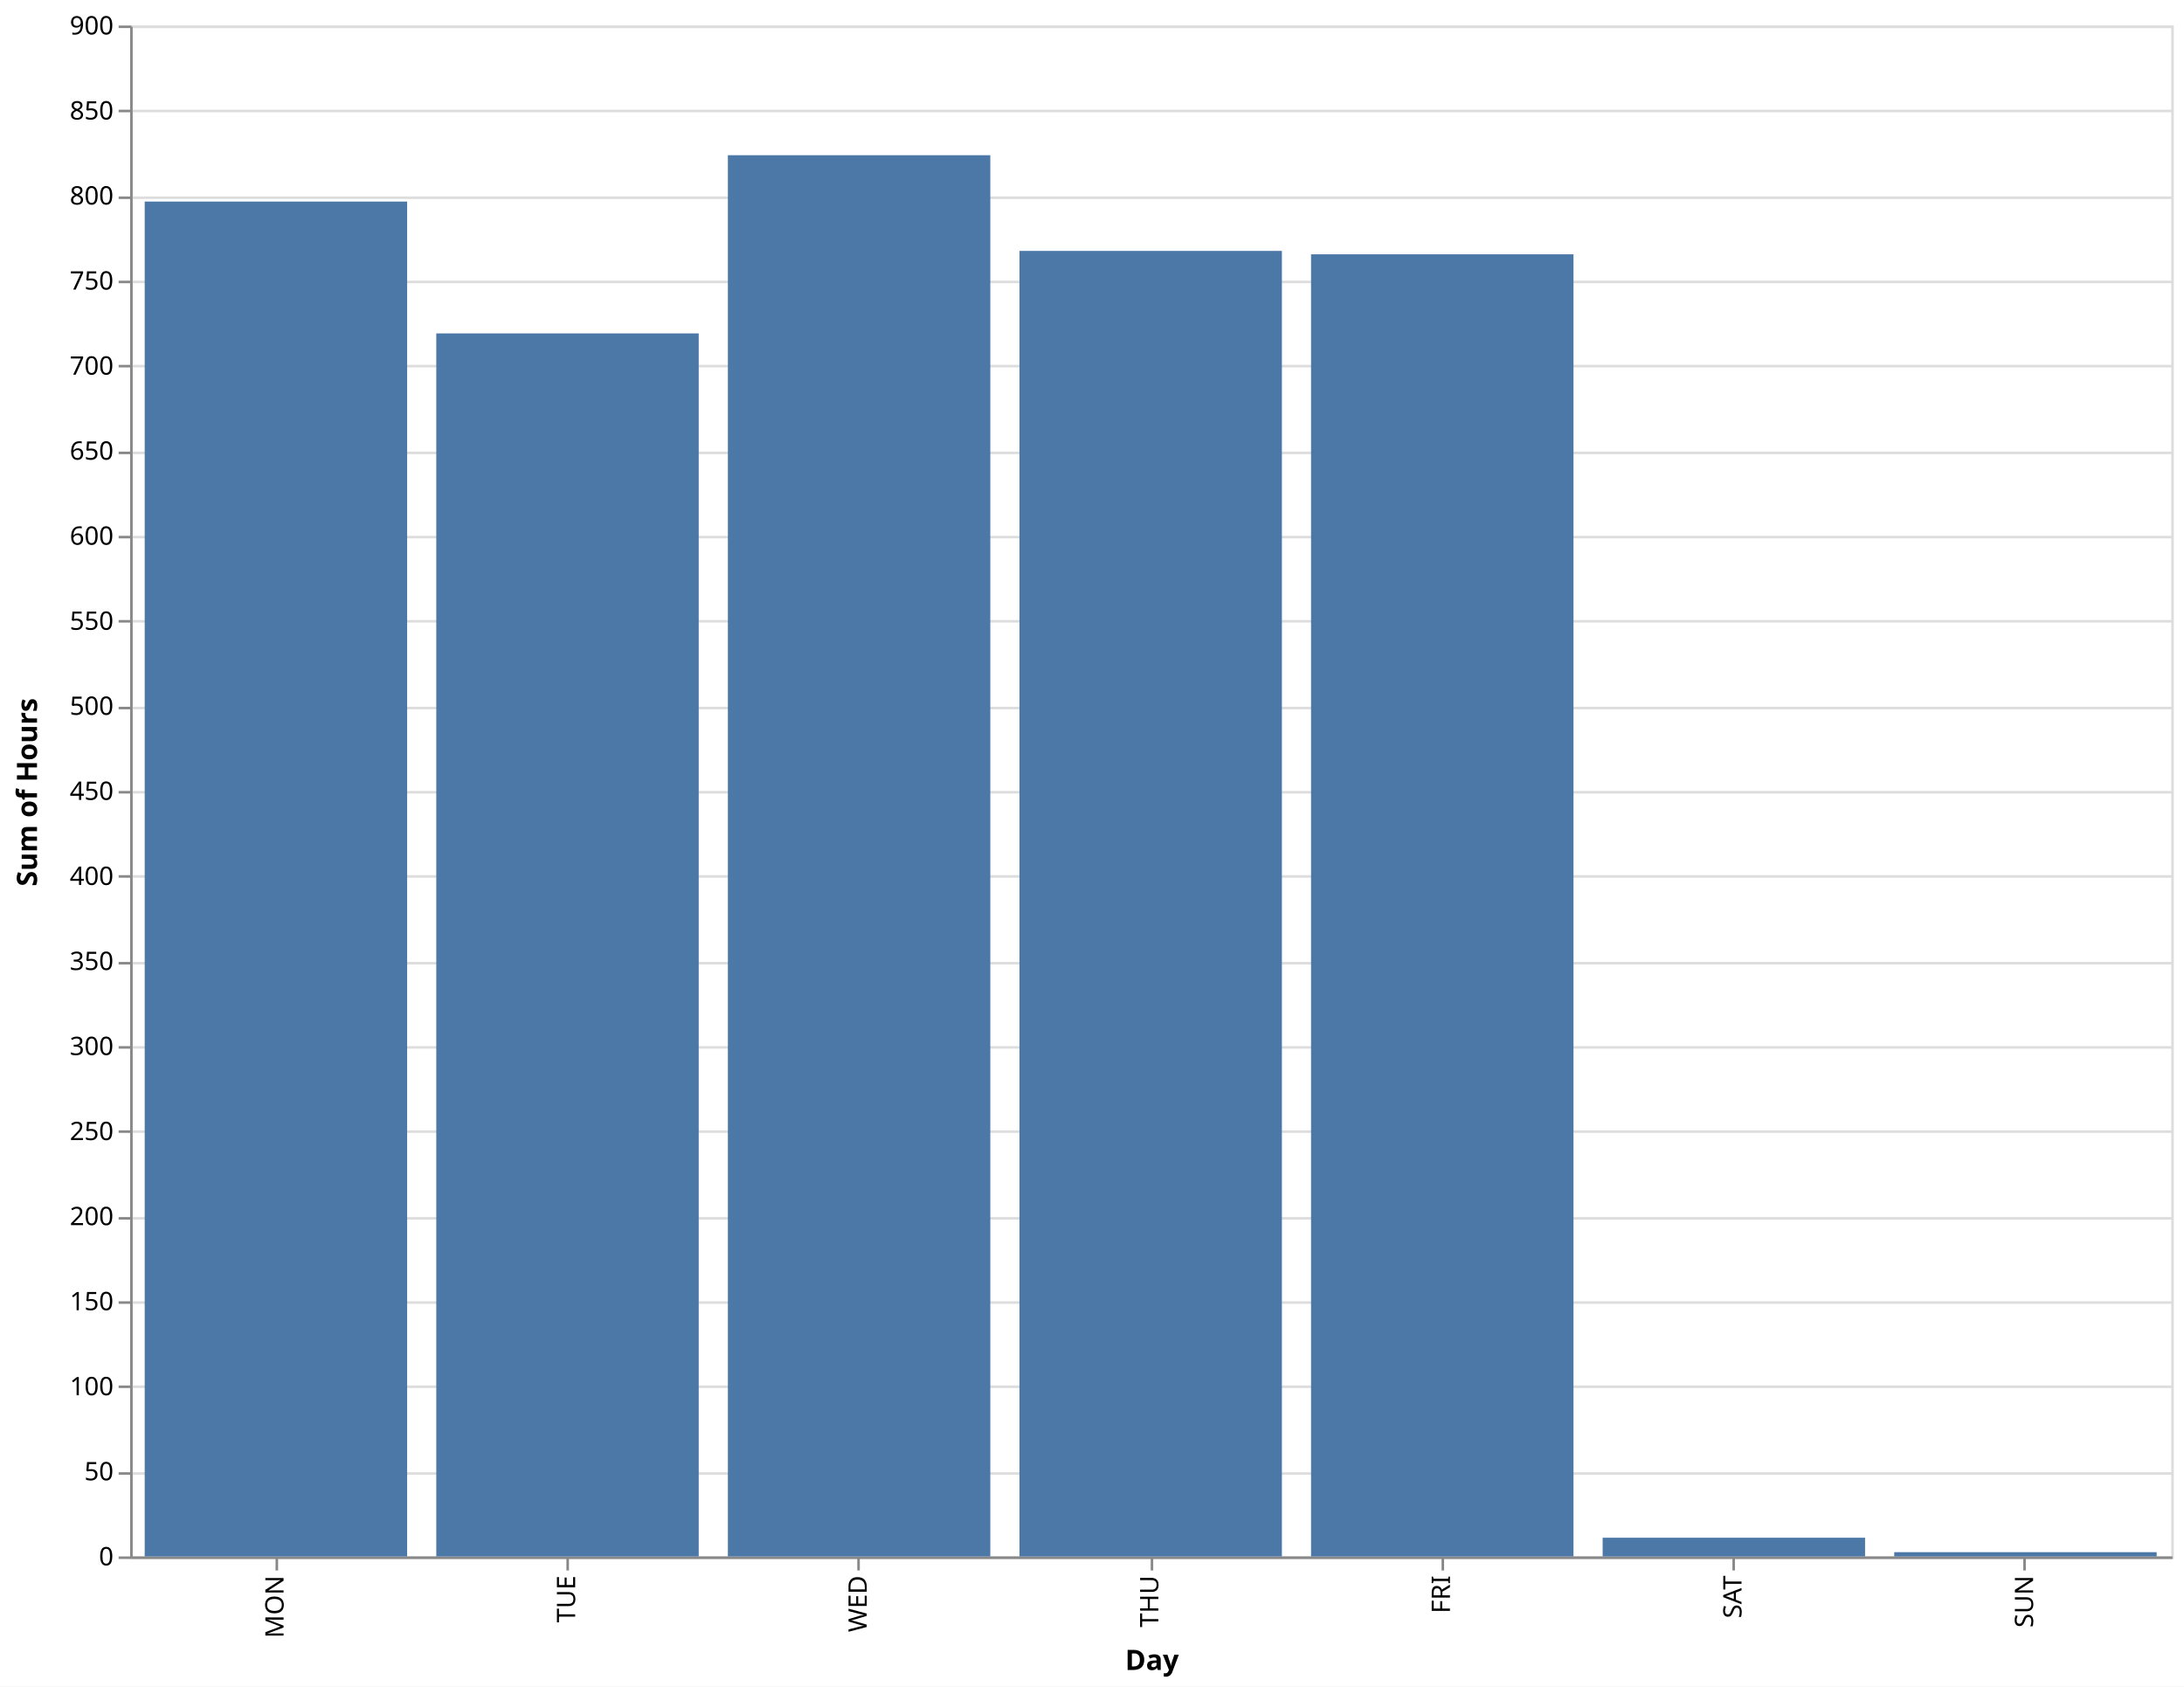
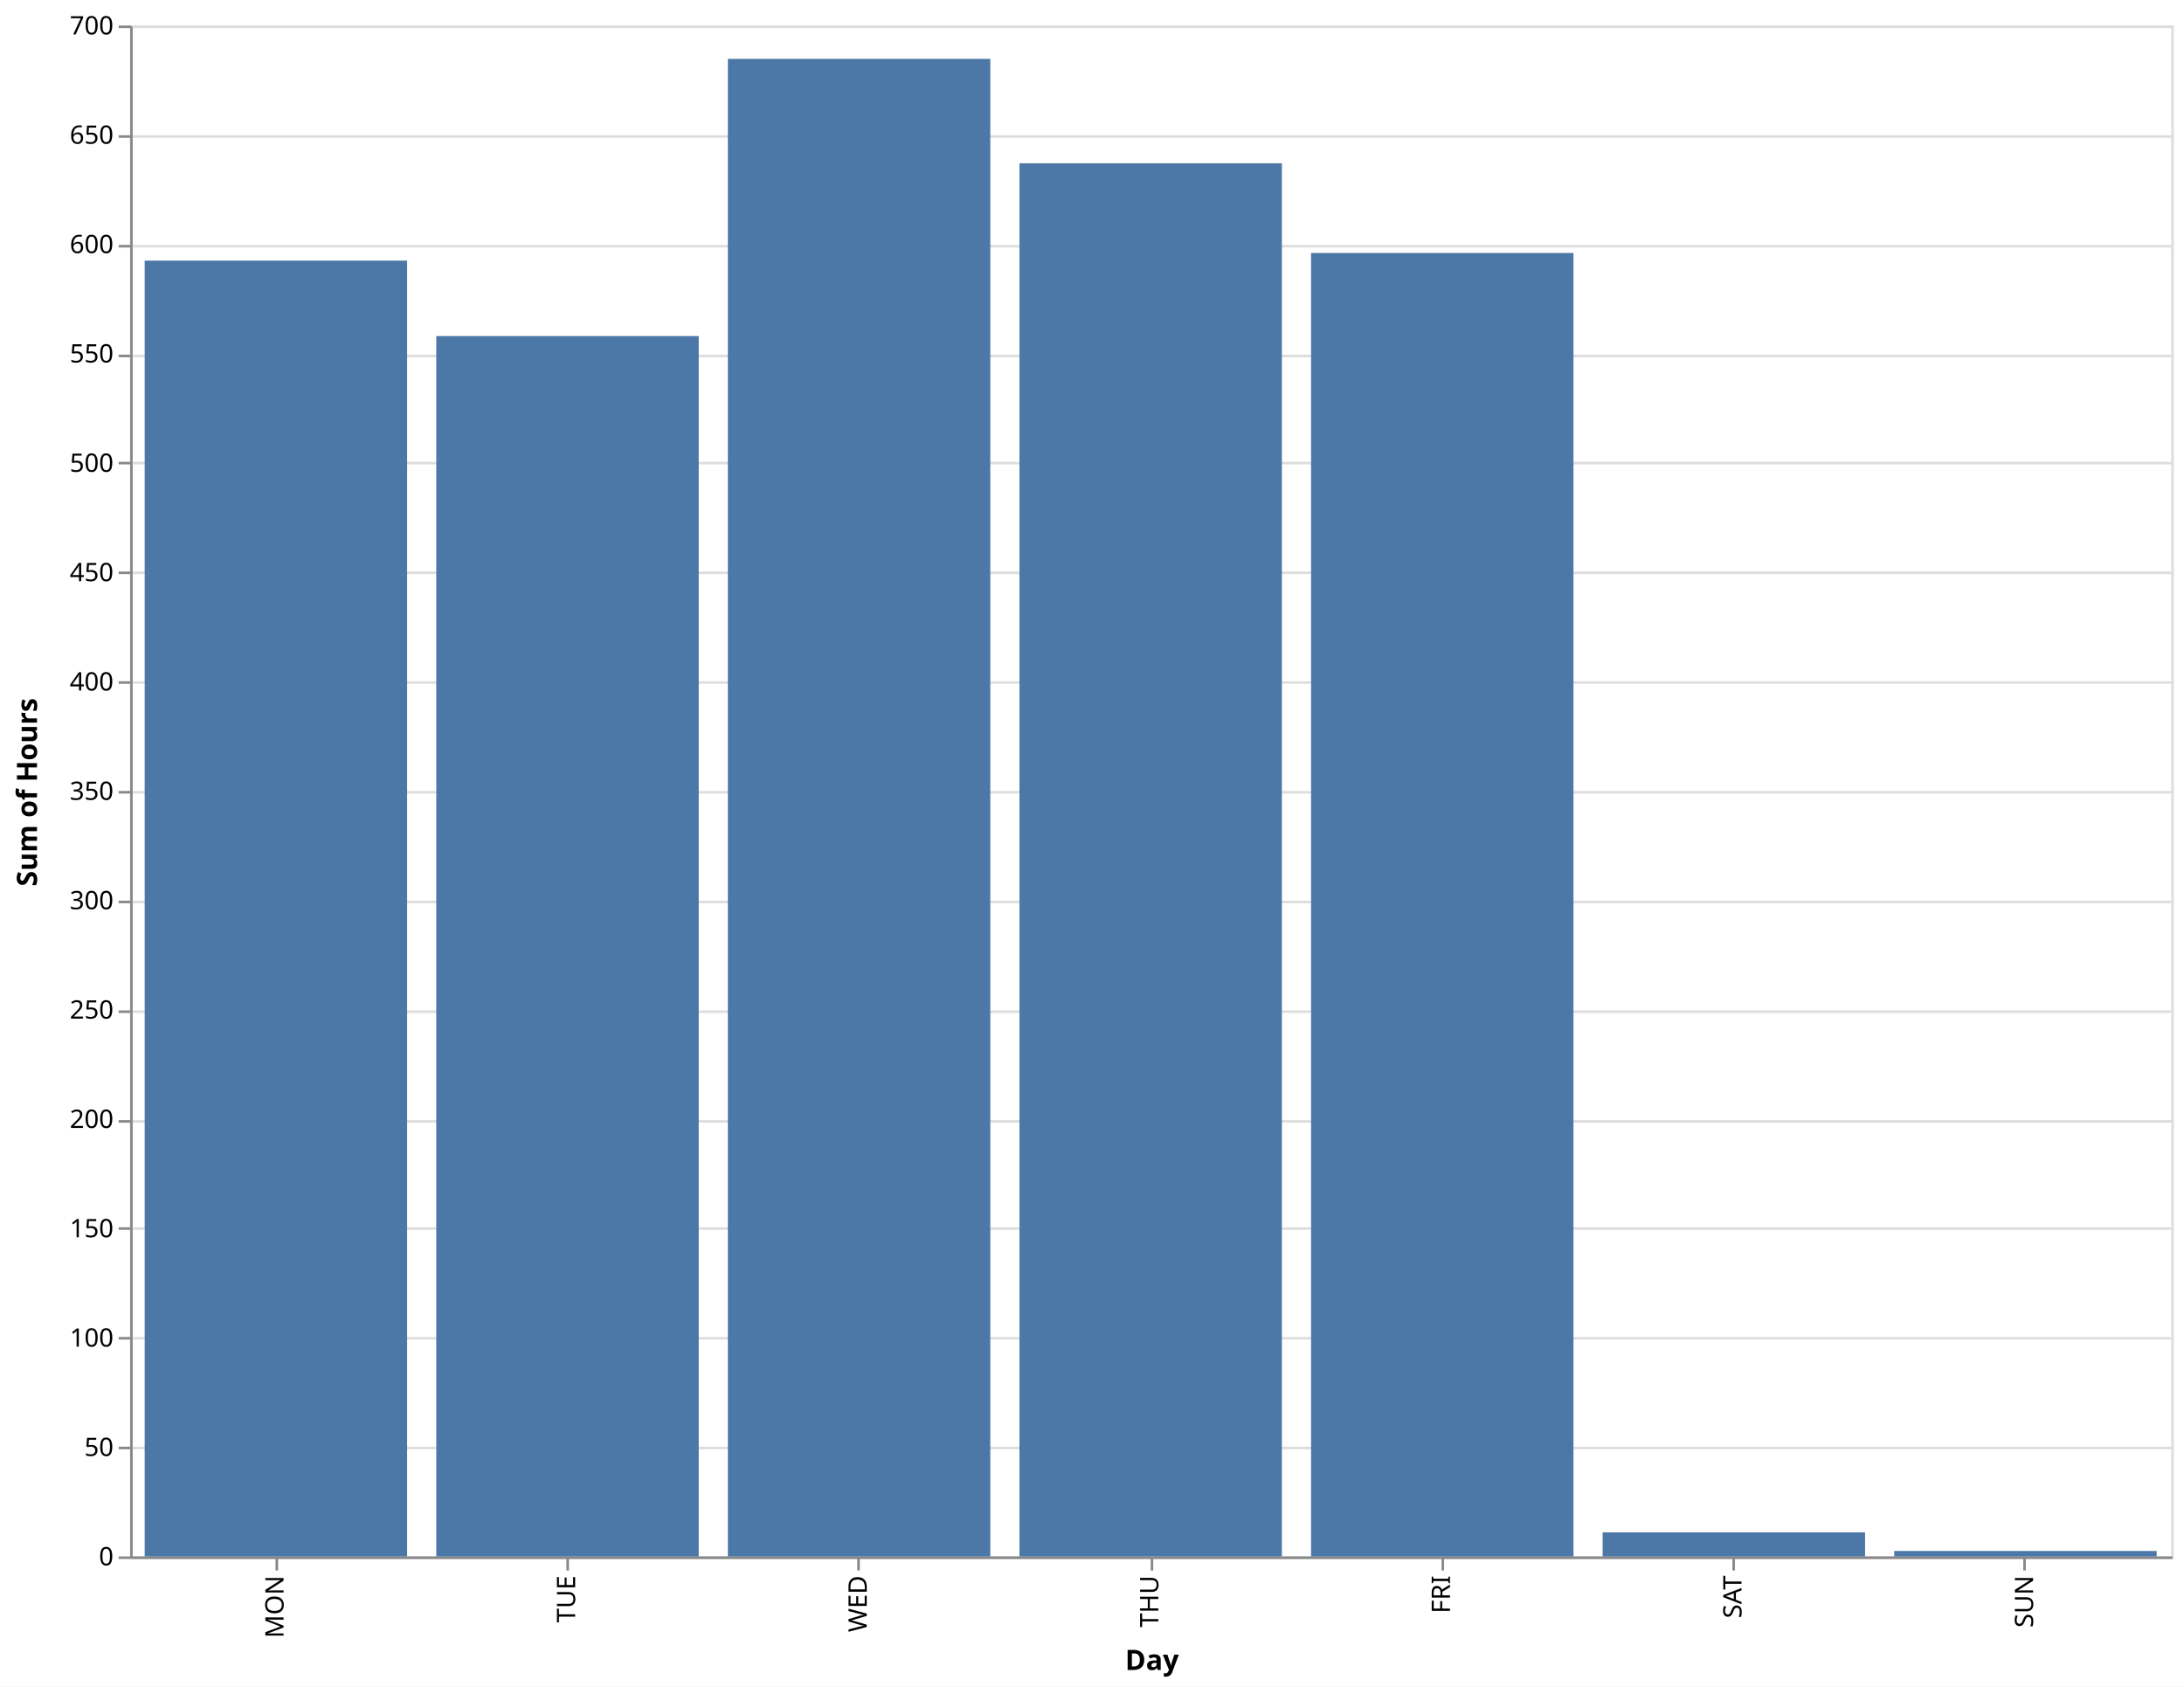
<svg xmlns="http://www.w3.org/2000/svg" class="marks" width="856" height="661" viewBox="0 0 856 661" version="1.1">
  <rect width="856" height="661" style="fill: white;" />
  <g transform="translate(51,10)">
    <g class="mark-group role-frame root">
      <g transform="translate(0,0)">
        <path class="background" d="M0.5,0.5h800v600h-800Z" style="fill: none; stroke: #ddd;" />
        <g>
          <g class="mark-group role-axis">
            <g transform="translate(0.5,0.5)">
              <path class="background" d="M0,0h0v0h0Z" style="pointer-events: none; fill: none;" />
              <g>
                <g class="mark-rule role-axis-grid" style="pointer-events: none;">
                  <line transform="translate(0,600)" x2="800" y2="0" style="fill: none; stroke: #ddd; stroke-width: 1; opacity: 1;" />
-                   <line transform="translate(0,567)" x2="800" y2="0" style="fill: none; stroke: #ddd; stroke-width: 1; opacity: 1;" />
-                   <line transform="translate(0,533)" x2="800" y2="0" style="fill: none; stroke: #ddd; stroke-width: 1; opacity: 1;" />
-                   <line transform="translate(0,500)" x2="800" y2="0" style="fill: none; stroke: #ddd; stroke-width: 1; opacity: 1;" />
-                   <line transform="translate(0,467)" x2="800" y2="0" style="fill: none; stroke: #ddd; stroke-width: 1; opacity: 1;" />
-                   <line transform="translate(0,433)" x2="800" y2="0" style="fill: none; stroke: #ddd; stroke-width: 1; opacity: 1;" />
-                   <line transform="translate(0,400)" x2="800" y2="0" style="fill: none; stroke: #ddd; stroke-width: 1; opacity: 1;" />
-                   <line transform="translate(0,367)" x2="800" y2="0" style="fill: none; stroke: #ddd; stroke-width: 1; opacity: 1;" />
-                   <line transform="translate(0,333)" x2="800" y2="0" style="fill: none; stroke: #ddd; stroke-width: 1; opacity: 1;" />
+                   <line transform="translate(0,557)" x2="800" y2="0" style="fill: none; stroke: #ddd; stroke-width: 1; opacity: 1;" />
+                   <line transform="translate(0,514)" x2="800" y2="0" style="fill: none; stroke: #ddd; stroke-width: 1; opacity: 1;" />
+                   <line transform="translate(0,471)" x2="800" y2="0" style="fill: none; stroke: #ddd; stroke-width: 1; opacity: 1;" />
+                   <line transform="translate(0,429)" x2="800" y2="0" style="fill: none; stroke: #ddd; stroke-width: 1; opacity: 1;" />
+                   <line transform="translate(0,386)" x2="800" y2="0" style="fill: none; stroke: #ddd; stroke-width: 1; opacity: 1;" />
+                   <line transform="translate(0,343)" x2="800" y2="0" style="fill: none; stroke: #ddd; stroke-width: 1; opacity: 1;" />
                  <line transform="translate(0,300)" x2="800" y2="0" style="fill: none; stroke: #ddd; stroke-width: 1; opacity: 1;" />
-                   <line transform="translate(0,267)" x2="800" y2="0" style="fill: none; stroke: #ddd; stroke-width: 1; opacity: 1;" />
-                   <line transform="translate(0,233)" x2="800" y2="0" style="fill: none; stroke: #ddd; stroke-width: 1; opacity: 1;" />
-                   <line transform="translate(0,200)" x2="800" y2="0" style="fill: none; stroke: #ddd; stroke-width: 1; opacity: 1;" />
-                   <line transform="translate(0,167)" x2="800" y2="0" style="fill: none; stroke: #ddd; stroke-width: 1; opacity: 1;" />
-                   <line transform="translate(0,133)" x2="800" y2="0" style="fill: none; stroke: #ddd; stroke-width: 1; opacity: 1;" />
-                   <line transform="translate(0,100)" x2="800" y2="0" style="fill: none; stroke: #ddd; stroke-width: 1; opacity: 1;" />
-                   <line transform="translate(0,67)" x2="800" y2="0" style="fill: none; stroke: #ddd; stroke-width: 1; opacity: 1;" />
-                   <line transform="translate(0,33)" x2="800" y2="0" style="fill: none; stroke: #ddd; stroke-width: 1; opacity: 1;" />
+                   <line transform="translate(0,257)" x2="800" y2="0" style="fill: none; stroke: #ddd; stroke-width: 1; opacity: 1;" />
+                   <line transform="translate(0,214)" x2="800" y2="0" style="fill: none; stroke: #ddd; stroke-width: 1; opacity: 1;" />
+                   <line transform="translate(0,171)" x2="800" y2="0" style="fill: none; stroke: #ddd; stroke-width: 1; opacity: 1;" />
+                   <line transform="translate(0,129)" x2="800" y2="0" style="fill: none; stroke: #ddd; stroke-width: 1; opacity: 1;" />
+                   <line transform="translate(0,86)" x2="800" y2="0" style="fill: none; stroke: #ddd; stroke-width: 1; opacity: 1;" />
+                   <line transform="translate(0,43)" x2="800" y2="0" style="fill: none; stroke: #ddd; stroke-width: 1; opacity: 1;" />
                  <line transform="translate(0,0)" x2="800" y2="0" style="fill: none; stroke: #ddd; stroke-width: 1; opacity: 1;" />
                </g>
              </g>
              <path class="foreground" d="" style="pointer-events: none; display: none; fill: none;" />
            </g>
          </g>
          <g class="mark-group role-axis">
            <g transform="translate(0.5,600.5)">
              <path class="background" d="M0,0h0v0h0Z" style="pointer-events: none; fill: none;" />
              <g>
                <g class="mark-rule role-axis-tick" style="pointer-events: none;">
                  <line transform="translate(57,0)" x2="0" y2="5" style="fill: none; stroke: #888; stroke-width: 1; opacity: 1;" />
                  <line transform="translate(171,0)" x2="0" y2="5" style="fill: none; stroke: #888; stroke-width: 1; opacity: 1;" />
                  <line transform="translate(285,0)" x2="0" y2="5" style="fill: none; stroke: #888; stroke-width: 1; opacity: 1;" />
                  <line transform="translate(400,0)" x2="0" y2="5" style="fill: none; stroke: #888; stroke-width: 1; opacity: 1;" />
                  <line transform="translate(514,0)" x2="0" y2="5" style="fill: none; stroke: #888; stroke-width: 1; opacity: 1;" />
                  <line transform="translate(628,0)" x2="0" y2="5" style="fill: none; stroke: #888; stroke-width: 1; opacity: 1;" />
                  <line transform="translate(742,0)" x2="0" y2="5" style="fill: none; stroke: #888; stroke-width: 1; opacity: 1;" />
                </g>
                <g class="mark-text role-axis-label" style="pointer-events: none;">
                  <text text-anchor="end" transform="translate(56.64286,7) rotate(270) translate(0,3)" style="font-family: sans-serif; font-size: 10px; fill: #000; opacity: 1;">MON</text>
                  <text text-anchor="end" transform="translate(170.9286,7) rotate(270) translate(0,3)" style="font-family: sans-serif; font-size: 10px; fill: #000; opacity: 1;">TUE</text>
                  <text text-anchor="end" transform="translate(285.2143,7) rotate(270) translate(0,3)" style="font-family: sans-serif; font-size: 10px; fill: #000; opacity: 1;">WED</text>
                  <text text-anchor="end" transform="translate(399.5,7) rotate(270) translate(0,3)" style="font-family: sans-serif; font-size: 10px; fill: #000; opacity: 1;">THU</text>
                  <text text-anchor="end" transform="translate(513.7857,7) rotate(270) translate(0,3)" style="font-family: sans-serif; font-size: 10px; fill: #000; opacity: 1;">FRI</text>
                  <text text-anchor="end" transform="translate(628.0714,7) rotate(270) translate(0,3)" style="font-family: sans-serif; font-size: 10px; fill: #000; opacity: 1;">SAT</text>
                  <text text-anchor="end" transform="translate(742.3571,7) rotate(270) translate(0,3)" style="font-family: sans-serif; font-size: 10px; fill: #000; opacity: 1;">SUN</text>
                </g>
                <g class="mark-rule role-axis-domain" style="pointer-events: none;">
                  <line transform="translate(0,0)" x2="800" y2="0" style="fill: none; stroke: #888; stroke-width: 1; opacity: 1;" />
                </g>
                <g class="mark-text role-axis-title" style="pointer-events: none;">
                  <text text-anchor="middle" transform="translate(400,44)" style="font-family: sans-serif; font-size: 11px; font-weight: bold; fill: #000; opacity: 1;">Day</text>
                </g>
              </g>
              <path class="foreground" d="" style="pointer-events: none; display: none; fill: none;" />
            </g>
          </g>
          <g class="mark-group role-axis">
            <g transform="translate(0.5,0.5)">
              <path class="background" d="M0,0h0v0h0Z" style="pointer-events: none; fill: none;" />
              <g>
                <g class="mark-rule role-axis-tick" style="pointer-events: none;">
                  <line transform="translate(0,600)" x2="-5" y2="0" style="fill: none; stroke: #888; stroke-width: 1; opacity: 1;" />
-                   <line transform="translate(0,567)" x2="-5" y2="0" style="fill: none; stroke: #888; stroke-width: 1; opacity: 1;" />
-                   <line transform="translate(0,533)" x2="-5" y2="0" style="fill: none; stroke: #888; stroke-width: 1; opacity: 1;" />
-                   <line transform="translate(0,500)" x2="-5" y2="0" style="fill: none; stroke: #888; stroke-width: 1; opacity: 1;" />
-                   <line transform="translate(0,467)" x2="-5" y2="0" style="fill: none; stroke: #888; stroke-width: 1; opacity: 1;" />
-                   <line transform="translate(0,433)" x2="-5" y2="0" style="fill: none; stroke: #888; stroke-width: 1; opacity: 1;" />
-                   <line transform="translate(0,400)" x2="-5" y2="0" style="fill: none; stroke: #888; stroke-width: 1; opacity: 1;" />
-                   <line transform="translate(0,367)" x2="-5" y2="0" style="fill: none; stroke: #888; stroke-width: 1; opacity: 1;" />
-                   <line transform="translate(0,333)" x2="-5" y2="0" style="fill: none; stroke: #888; stroke-width: 1; opacity: 1;" />
+                   <line transform="translate(0,557)" x2="-5" y2="0" style="fill: none; stroke: #888; stroke-width: 1; opacity: 1;" />
+                   <line transform="translate(0,514)" x2="-5" y2="0" style="fill: none; stroke: #888; stroke-width: 1; opacity: 1;" />
+                   <line transform="translate(0,471)" x2="-5" y2="0" style="fill: none; stroke: #888; stroke-width: 1; opacity: 1;" />
+                   <line transform="translate(0,429)" x2="-5" y2="0" style="fill: none; stroke: #888; stroke-width: 1; opacity: 1;" />
+                   <line transform="translate(0,386)" x2="-5" y2="0" style="fill: none; stroke: #888; stroke-width: 1; opacity: 1;" />
+                   <line transform="translate(0,343)" x2="-5" y2="0" style="fill: none; stroke: #888; stroke-width: 1; opacity: 1;" />
                  <line transform="translate(0,300)" x2="-5" y2="0" style="fill: none; stroke: #888; stroke-width: 1; opacity: 1;" />
-                   <line transform="translate(0,267)" x2="-5" y2="0" style="fill: none; stroke: #888; stroke-width: 1; opacity: 1;" />
-                   <line transform="translate(0,233)" x2="-5" y2="0" style="fill: none; stroke: #888; stroke-width: 1; opacity: 1;" />
-                   <line transform="translate(0,200)" x2="-5" y2="0" style="fill: none; stroke: #888; stroke-width: 1; opacity: 1;" />
-                   <line transform="translate(0,167)" x2="-5" y2="0" style="fill: none; stroke: #888; stroke-width: 1; opacity: 1;" />
-                   <line transform="translate(0,133)" x2="-5" y2="0" style="fill: none; stroke: #888; stroke-width: 1; opacity: 1;" />
-                   <line transform="translate(0,100)" x2="-5" y2="0" style="fill: none; stroke: #888; stroke-width: 1; opacity: 1;" />
-                   <line transform="translate(0,67)" x2="-5" y2="0" style="fill: none; stroke: #888; stroke-width: 1; opacity: 1;" />
-                   <line transform="translate(0,33)" x2="-5" y2="0" style="fill: none; stroke: #888; stroke-width: 1; opacity: 1;" />
+                   <line transform="translate(0,257)" x2="-5" y2="0" style="fill: none; stroke: #888; stroke-width: 1; opacity: 1;" />
+                   <line transform="translate(0,214)" x2="-5" y2="0" style="fill: none; stroke: #888; stroke-width: 1; opacity: 1;" />
+                   <line transform="translate(0,171)" x2="-5" y2="0" style="fill: none; stroke: #888; stroke-width: 1; opacity: 1;" />
+                   <line transform="translate(0,129)" x2="-5" y2="0" style="fill: none; stroke: #888; stroke-width: 1; opacity: 1;" />
+                   <line transform="translate(0,86)" x2="-5" y2="0" style="fill: none; stroke: #888; stroke-width: 1; opacity: 1;" />
+                   <line transform="translate(0,43)" x2="-5" y2="0" style="fill: none; stroke: #888; stroke-width: 1; opacity: 1;" />
                  <line transform="translate(0,0)" x2="-5" y2="0" style="fill: none; stroke: #888; stroke-width: 1; opacity: 1;" />
                </g>
                <g class="mark-text role-axis-label" style="pointer-events: none;">
                  <text text-anchor="end" transform="translate(-7,603)" style="font-family: sans-serif; font-size: 10px; fill: #000; opacity: 1;">0</text>
-                   <text text-anchor="end" transform="translate(-7,569.6667)" style="font-family: sans-serif; font-size: 10px; fill: #000; opacity: 1;">50</text>
-                   <text text-anchor="end" transform="translate(-7,536.3333)" style="font-family: sans-serif; font-size: 10px; fill: #000; opacity: 1;">100</text>
-                   <text text-anchor="end" transform="translate(-7,503)" style="font-family: sans-serif; font-size: 10px; fill: #000; opacity: 1;">150</text>
-                   <text text-anchor="end" transform="translate(-7,469.6667)" style="font-family: sans-serif; font-size: 10px; fill: #000; opacity: 1;">200</text>
-                   <text text-anchor="end" transform="translate(-7,436.3333)" style="font-family: sans-serif; font-size: 10px; fill: #000; opacity: 1;">250</text>
-                   <text text-anchor="end" transform="translate(-7,403)" style="font-family: sans-serif; font-size: 10px; fill: #000; opacity: 1;">300</text>
-                   <text text-anchor="end" transform="translate(-7,369.6667)" style="font-family: sans-serif; font-size: 10px; fill: #000; opacity: 1;">350</text>
-                   <text text-anchor="end" transform="translate(-7,336.3333)" style="font-family: sans-serif; font-size: 10px; fill: #000; opacity: 1;">400</text>
-                   <text text-anchor="end" transform="translate(-7,303)" style="font-family: sans-serif; font-size: 10px; fill: #000; opacity: 1;">450</text>
-                   <text text-anchor="end" transform="translate(-7,269.6667)" style="font-family: sans-serif; font-size: 10px; fill: #000; opacity: 1;">500</text>
-                   <text text-anchor="end" transform="translate(-7,236.3333)" style="font-family: sans-serif; font-size: 10px; fill: #000; opacity: 1;">550</text>
-                   <text text-anchor="end" transform="translate(-7,203)" style="font-family: sans-serif; font-size: 10px; fill: #000; opacity: 1;">600</text>
-                   <text text-anchor="end" transform="translate(-7,169.6667)" style="font-family: sans-serif; font-size: 10px; fill: #000; opacity: 1;">650</text>
-                   <text text-anchor="end" transform="translate(-7,136.3333)" style="font-family: sans-serif; font-size: 10px; fill: #000; opacity: 1;">700</text>
-                   <text text-anchor="end" transform="translate(-7,103)" style="font-family: sans-serif; font-size: 10px; fill: #000; opacity: 1;">750</text>
-                   <text text-anchor="end" transform="translate(-7,69.66667)" style="font-family: sans-serif; font-size: 10px; fill: #000; opacity: 1;">800</text>
-                   <text text-anchor="end" transform="translate(-7,36.33333)" style="font-family: sans-serif; font-size: 10px; fill: #000; opacity: 1;">850</text>
-                   <text text-anchor="end" transform="translate(-7,3)" style="font-family: sans-serif; font-size: 10px; fill: #000; opacity: 1;">900</text>
+                   <text text-anchor="end" transform="translate(-7,560.1429)" style="font-family: sans-serif; font-size: 10px; fill: #000; opacity: 1;">50</text>
+                   <text text-anchor="end" transform="translate(-7,517.2857)" style="font-family: sans-serif; font-size: 10px; fill: #000; opacity: 1;">100</text>
+                   <text text-anchor="end" transform="translate(-7,474.4286)" style="font-family: sans-serif; font-size: 10px; fill: #000; opacity: 1;">150</text>
+                   <text text-anchor="end" transform="translate(-7,431.5714)" style="font-family: sans-serif; font-size: 10px; fill: #000; opacity: 1;">200</text>
+                   <text text-anchor="end" transform="translate(-7,388.7143)" style="font-family: sans-serif; font-size: 10px; fill: #000; opacity: 1;">250</text>
+                   <text text-anchor="end" transform="translate(-7,345.8571)" style="font-family: sans-serif; font-size: 10px; fill: #000; opacity: 1;">300</text>
+                   <text text-anchor="end" transform="translate(-7,303)" style="font-family: sans-serif; font-size: 10px; fill: #000; opacity: 1;">350</text>
+                   <text text-anchor="end" transform="translate(-7,260.1429)" style="font-family: sans-serif; font-size: 10px; fill: #000; opacity: 1;">400</text>
+                   <text text-anchor="end" transform="translate(-7,217.2857)" style="font-family: sans-serif; font-size: 10px; fill: #000; opacity: 1;">450</text>
+                   <text text-anchor="end" transform="translate(-7,174.4286)" style="font-family: sans-serif; font-size: 10px; fill: #000; opacity: 1;">500</text>
+                   <text text-anchor="end" transform="translate(-7,131.5714)" style="font-family: sans-serif; font-size: 10px; fill: #000; opacity: 1;">550</text>
+                   <text text-anchor="end" transform="translate(-7,88.71429)" style="font-family: sans-serif; font-size: 10px; fill: #000; opacity: 1;">600</text>
+                   <text text-anchor="end" transform="translate(-7,45.85714)" style="font-family: sans-serif; font-size: 10px; fill: #000; opacity: 1;">650</text>
+                   <text text-anchor="end" transform="translate(-7,3)" style="font-family: sans-serif; font-size: 10px; fill: #000; opacity: 1;">700</text>
                </g>
                <g class="mark-rule role-axis-domain" style="pointer-events: none;">
                  <line transform="translate(0,600)" x2="0" y2="-600" style="fill: none; stroke: #888; stroke-width: 1; opacity: 1;" />
                </g>
                <g class="mark-text role-axis-title" style="pointer-events: none;">
                  <text text-anchor="middle" transform="translate(-35,300) rotate(-90) translate(0,-2)" style="font-family: sans-serif; font-size: 11px; font-weight: bold; fill: #000; opacity: 1;">Sum of Hours</text>
                </g>
              </g>
              <path class="foreground" d="" style="pointer-events: none; display: none; fill: none;" />
            </g>
          </g>
          <g class="mark-rect role-mark marks">
-             <path d="M5.714,69h102.857v531h-102.857Z" style="fill: #4c78a8;" />
-             <path d="M120,120.667h102.857v479.333h-102.857Z" style="fill: #4c78a8;" />
-             <path d="M234.286,50.833h102.857v549.167h-102.857Z" style="fill: #4c78a8;" />
-             <path d="M348.571,88.333h102.857v511.667h-102.857Z" style="fill: #4c78a8;" />
-             <path d="M462.857,89.667h102.857v510.333h-102.857Z" style="fill: #4c78a8;" />
-             <path d="M577.143,592.667h102.857v7.333h-102.857Z" style="fill: #4c78a8;" />
-             <path d="M691.429,598.333h102.857v1.667h-102.857Z" style="fill: #4c78a8;" />
+             <path d="M5.714,92.143h102.857v507.857h-102.857Z" style="fill: #4c78a8;" />
+             <path d="M120,121.714h102.857v478.286h-102.857Z" style="fill: #4c78a8;" />
+             <path d="M234.286,13.071h102.857v586.929h-102.857Z" style="fill: #4c78a8;" />
+             <path d="M348.571,54h102.857v546h-102.857Z" style="fill: #4c78a8;" />
+             <path d="M462.857,89.143h102.857v510.857h-102.857Z" style="fill: #4c78a8;" />
+             <path d="M577.143,590.571h102.857v9.429h-102.857Z" style="fill: #4c78a8;" />
+             <path d="M691.429,597.857h102.857v2.143h-102.857Z" style="fill: #4c78a8;" />
          </g>
        </g>
        <path class="foreground" d="" style="display: none; fill: none;" />
      </g>
    </g>
  </g>
</svg>
